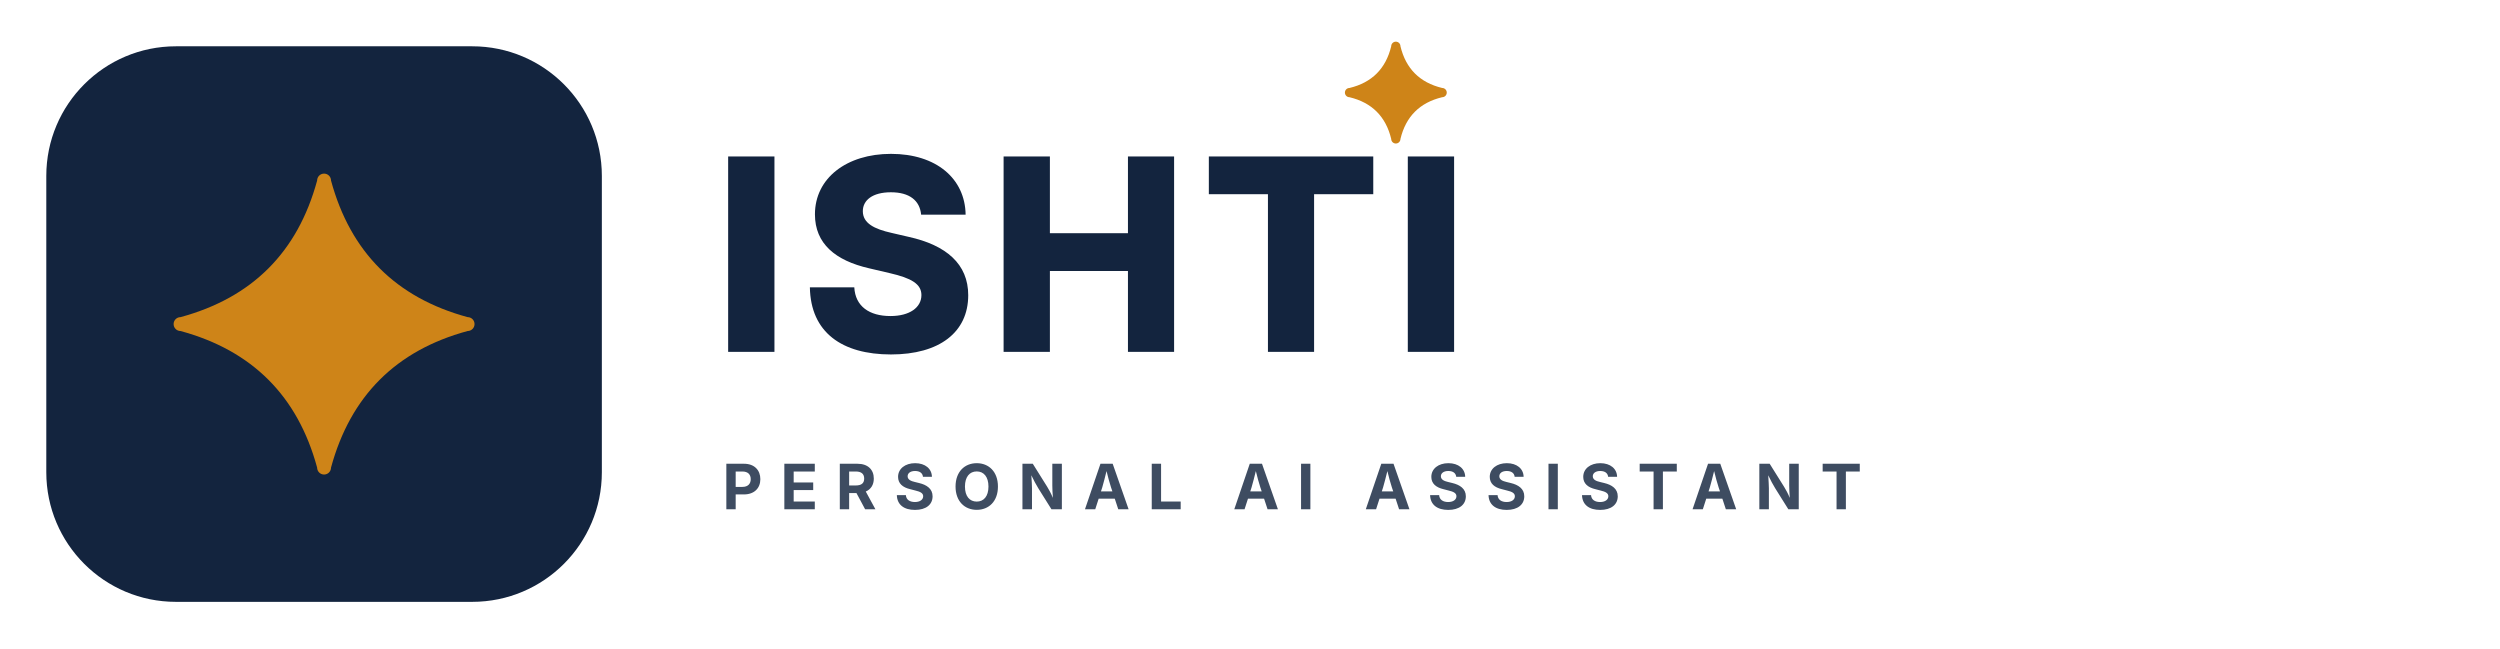
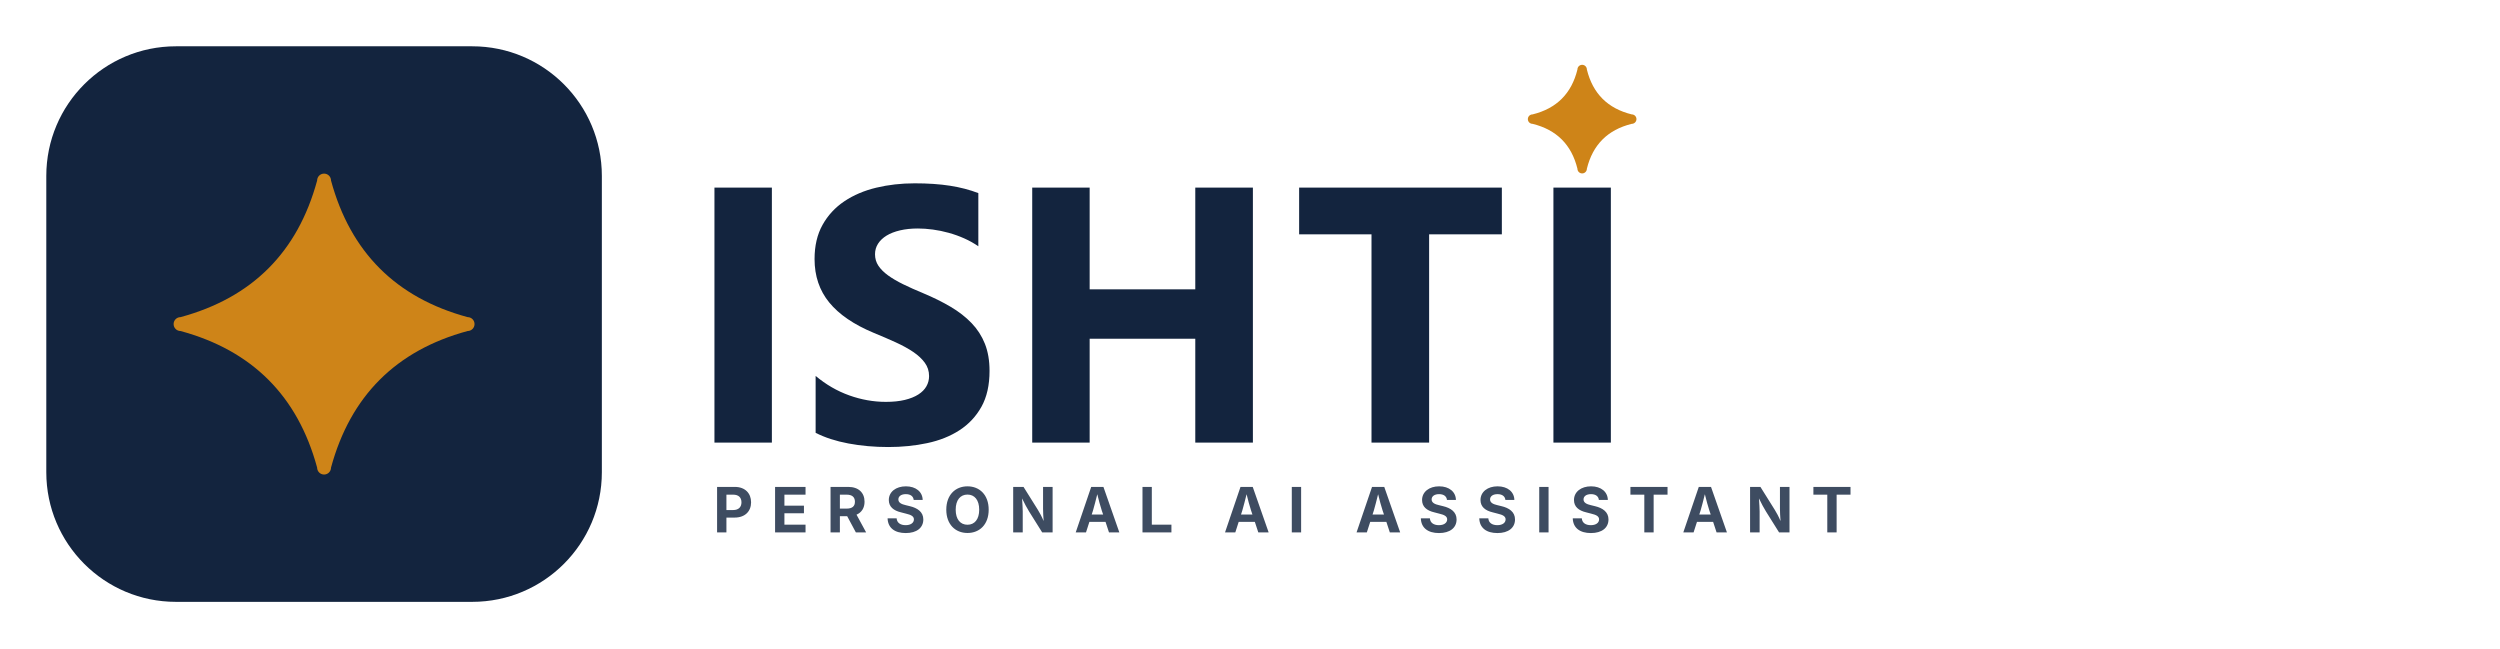
<svg xmlns="http://www.w3.org/2000/svg" viewBox="0 0 540 140" width="100%" height="100%" fill="none">
  <defs>
    <style>
      .brand-title { font-family: system-ui, -apple-system, 'Segoe UI', Inter, sans-serif; font-weight: 800; font-size: 58px; letter-spacing: 0.04em; }
      .brand-star { fill: #ce8418; }
      .brand-sub { font-family: system-ui, -apple-system, 'Segoe UI', Inter, sans-serif; font-weight: 700; font-size: 13.5px; letter-spacing: 0.28em; }
      .brand-text-theme { fill: #13243e; }
      @media (prefers-color-scheme: dark) {
        .brand-text-theme { fill: #f8fafc; }
      }
    </style>
  </defs>
  <g transform="translate(10, 10)">
    <rect x="0" y="0" width="120" height="120" rx="28" fill="#13243e" />
    <path d="M 58.50,29.00 A 1.50,1.50 0 0 1 61.50,29.00 Q 67.80,52.20 91.00,58.50 A 1.50,1.50 0 0 1 91.00,61.50 Q 67.80,67.80 61.50,91.00 A 1.50,1.50 0 0 1 58.50,91.00 Q 52.20,67.80 29.00,61.50 A 1.50,1.50 0 0 1 29.00,58.50 Q 52.20,52.20 58.50,29.00 Z" fill="#ce8418" />
  </g>
-   <g transform="translate(154, 76)">
-     <text x="0" y="0" class="brand-title brand-text-theme">ISHTI</text>
-     <path d="M 146.50,-66.00 A 1.00,1.00 0 0 1 148.50,-66.00 Q 150.25,-58.75 157.50,-57.00 A 1.00,1.00 0 0 1 157.50,-55.00 Q 150.25,-53.25 148.50,-46.00 A 1.00,1.00 0 0 1 146.50,-46.00 Q 144.75,-53.25 137.50,-55.00 A 1.00,1.00 0 0 1 137.50,-57.00 Q 144.75,-58.75 146.50,-66.00 Z" class="brand-star" />
+   <g transform="translate(138, 14) scale(1.02)">
+     <path d="M 198.75,1.00 A 1.00,1.00 0 0 1 200.75,1.00 Q 202.62,8.62 210.25,10.50 A 1.00,1.00 0 0 1 210.25,12.50 Q 202.62,14.38 200.75,22.00 A 1.00,1.00 0 0 1 198.75,22.00 Q 196.88,14.38 189.25,12.50 A 1.00,1.00 0 0 1 189.25,10.50 Q 196.88,8.62 198.75,1.00 Z" class="brand-star" />
+     <path d="M28.163 80.0H16.0V26.0H28.163Z M37.427 77.929V65.879Q40.703 68.628 44.544 70.002Q48.385 71.377 52.301 71.377Q54.598 71.377 56.312 70.962Q58.025 70.548 59.174 69.814Q60.322 69.079 60.887 68.082Q61.452 67.084 61.452 65.916Q61.452 64.335 60.548 63.092Q59.644 61.849 58.082 60.795Q56.519 59.741 54.372 58.762Q52.226 57.782 49.741 56.766Q43.414 54.13 40.308 50.326Q37.201 46.523 37.201 41.138Q37.201 36.921 38.895 33.889Q40.59 30.858 43.508 28.9Q46.427 26.941 50.268 26.019Q54.109 25.096 58.402 25.096Q62.619 25.096 65.877 25.605Q69.134 26.113 71.883 27.167V38.427Q70.527 37.485 68.927 36.77Q67.326 36.054 65.632 35.584Q63.937 35.113 62.262 34.887Q60.586 34.661 59.079 34.661Q57.008 34.661 55.314 35.056Q53.619 35.452 52.452 36.167Q51.285 36.883 50.644 37.881Q50.004 38.879 50.004 40.121Q50.004 41.477 50.72 42.55Q51.435 43.623 52.753 44.584Q54.071 45.544 55.954 46.467Q57.837 47.389 60.209 48.368Q63.448 49.724 66.027 51.249Q68.607 52.774 70.452 54.695Q72.297 56.615 73.276 59.082Q74.255 61.548 74.255 64.824Q74.255 69.343 72.542 72.412Q70.828 75.481 67.891 77.383Q64.954 79.285 61.056 80.113Q57.159 80.941 52.828 80.941Q48.385 80.941 44.374 80.188Q40.364 79.435 37.427 77.929Z M130.025 80.0H117.824V58.008H95.456V80.0H83.293V26.0H95.456V47.54H117.824V26.0H130.025Z M182.745 35.904H167.343V80.0H155.142V35.904H139.816V26.0H182.745Z M205.828 80.0H193.665V26.0H205.828Z" class="brand-text-theme" />
  </g>
-   <g transform="translate(156, 110)">
+   <g transform="translate(154, 115)">
    <text x="0" y="0" class="brand-sub brand-text-theme" opacity="0.82">PERSONAL AI ASSISTANT</text>
  </g>
</svg>
